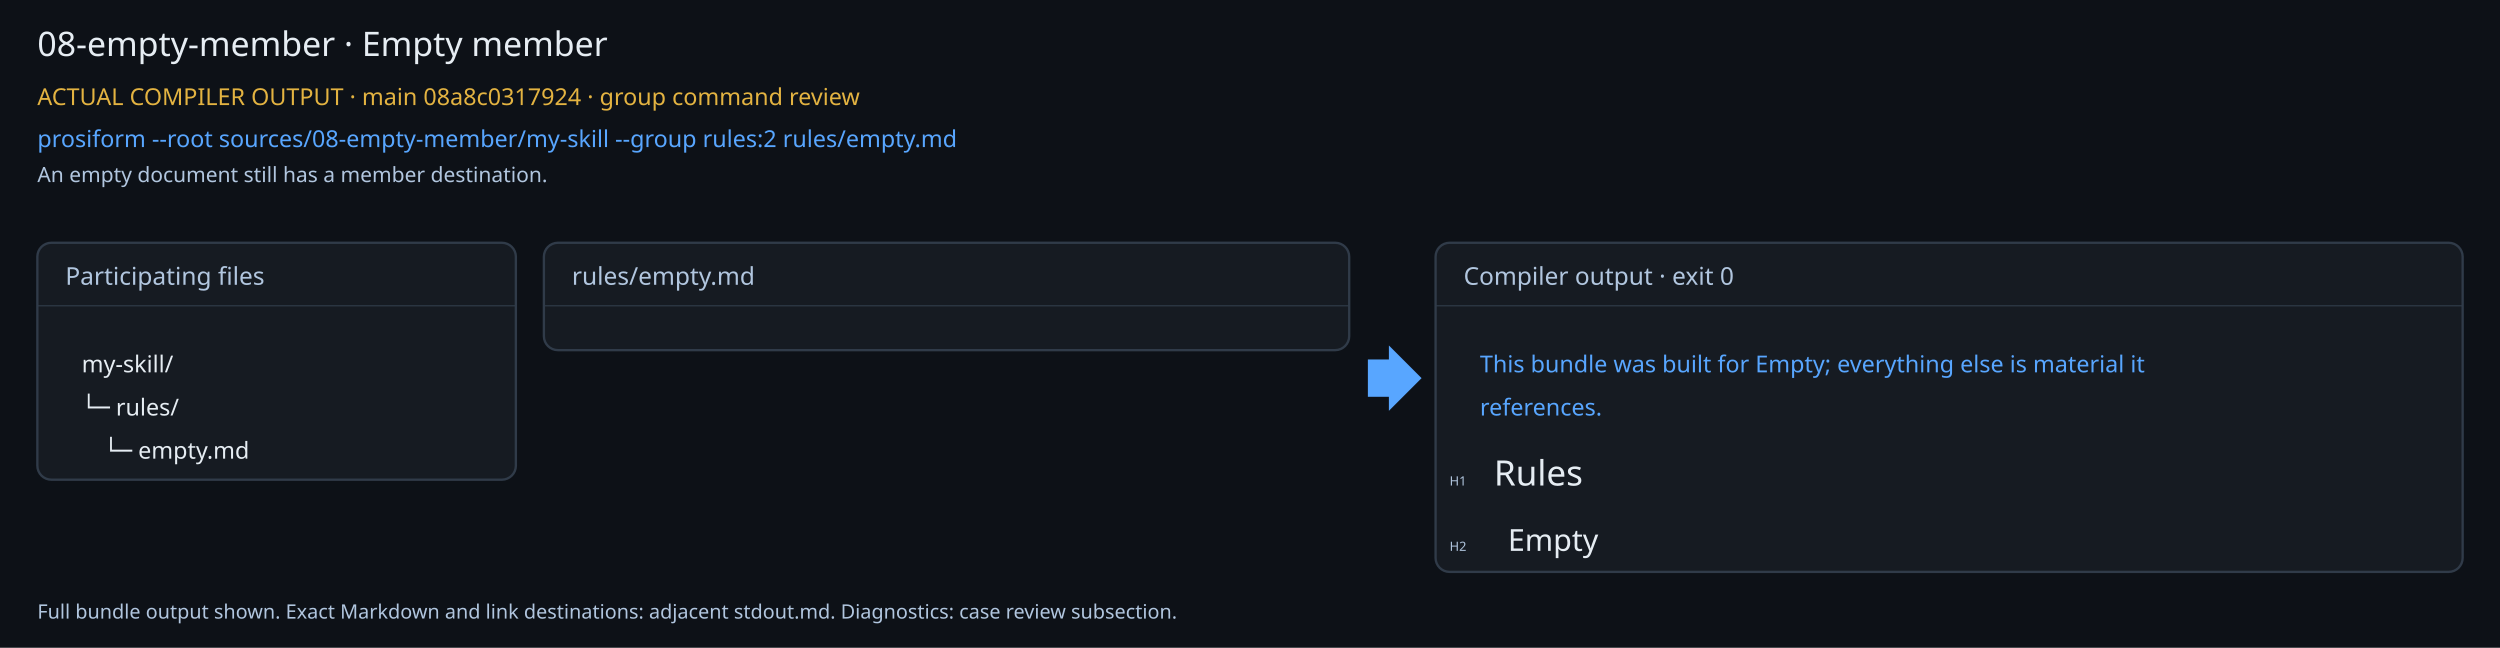
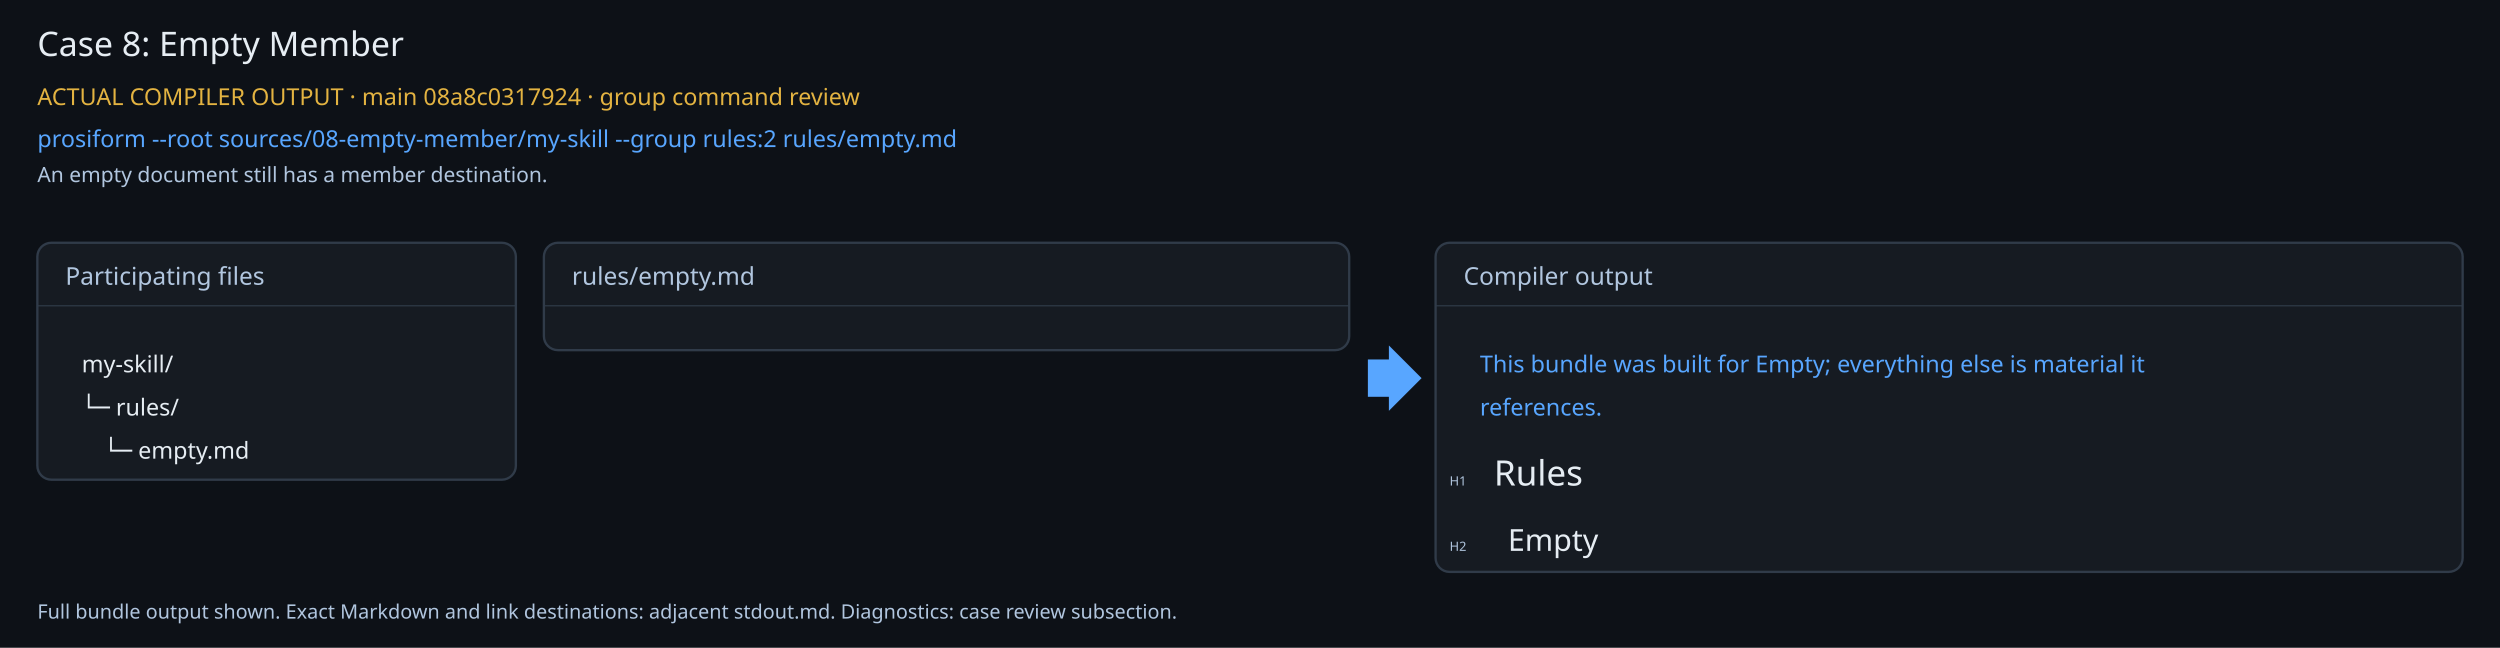
<svg xmlns="http://www.w3.org/2000/svg" width="2142" height="555" viewBox="0 0 2142 555" role="img" aria-labelledby="title desc">
  <rect width="2142" height="555" fill="#0d1117" />
  <g font-family="IBM Plex Mono" xml:space="preserve">
-     <text x="32" y="48" font-size="29" fill="#e6edf3" font-weight="400">08-empty-member · Empty member</text>
+     <text x="32" y="48" font-size="29" fill="#e6edf3" font-weight="400">Case 8: Empty Member</text>
    <text x="32" y="90" font-size="20" fill="#e3b341" font-weight="400">ACTUAL COMPILER OUTPUT · main 08a8c0317924 · group command review</text>
    <text x="32" y="126" font-size="20" fill="#58a6ff" font-weight="400">prosiform --root sources/08-empty-member/my-skill --group rules:2 rules/empty.md</text>
    <text x="32" y="156" font-size="18" fill="#b1c6df" font-weight="400">An empty document still has a member destination.</text>
    <rect x="32" y="208" width="410" height="203" rx="12" fill="#161b22" stroke="#303b49" stroke-width="2" />
    <text x="56" y="244" font-size="21" fill="#b1c6df" font-weight="400">Participating files</text>
    <path d="M32 262 H442" stroke="#303b49" />
    <text x="70" y="319" font-size="20" fill="#e6edf3" font-weight="400">my-skill/</text>
    <text x="70" y="356" font-size="20" fill="#e6edf3" font-weight="400">└─ rules/</text>
    <text x="70" y="393" font-size="20" fill="#e6edf3" font-weight="400">   └─ empty.md</text>
    <rect x="466" y="208" width="690" height="92" rx="12" fill="#161b22" stroke="#303b49" stroke-width="2" />
    <text x="490" y="244" font-size="21" fill="#b1c6df" font-weight="400">rules/empty.md</text>
    <path d="M466 262 H1156" stroke="#303b49" />
    <rect x="1230" y="208" width="880" height="282" rx="12" fill="#161b22" stroke="#303b49" stroke-width="2" />
-     <text x="1254" y="244" font-size="21" fill="#b1c6df" font-weight="400">Compiler output · exit 0</text>
+     <text x="1254" y="244" font-size="21" fill="#b1c6df" font-weight="400">Compiler output</text>
    <path d="M1230 262 H2110" stroke="#303b49" />
    <text x="1268" y="319" font-size="20" fill="#58a6ff" font-weight="400">This bundle was built for Empty; everything else is material it</text>
    <text x="1268" y="356" font-size="20" fill="#58a6ff" font-weight="400">references.</text>
    <text x="1242" y="416" font-size="11" fill="#b1c6df" font-weight="400">H1</text>
    <text x="1280" y="416" font-size="30" fill="#e6edf3" font-weight="500">Rules</text>
    <text x="1242" y="472" font-size="11" fill="#b1c6df" font-weight="400">H2</text>
    <text x="1292" y="472" font-size="26" fill="#e6edf3" font-weight="500">Empty</text>
    <path d="M1172 308 H1190 V296 L1218 324 L1190 352 V340 H1172Z" fill="#58a6ff" />
    <text x="32" y="530" font-size="17" fill="#b1c6df" font-weight="400">Full bundle output shown. Exact Markdown and link destinations: adjacent stdout.md. Diagnostics: case review subsection.</text>
  </g>
</svg>
